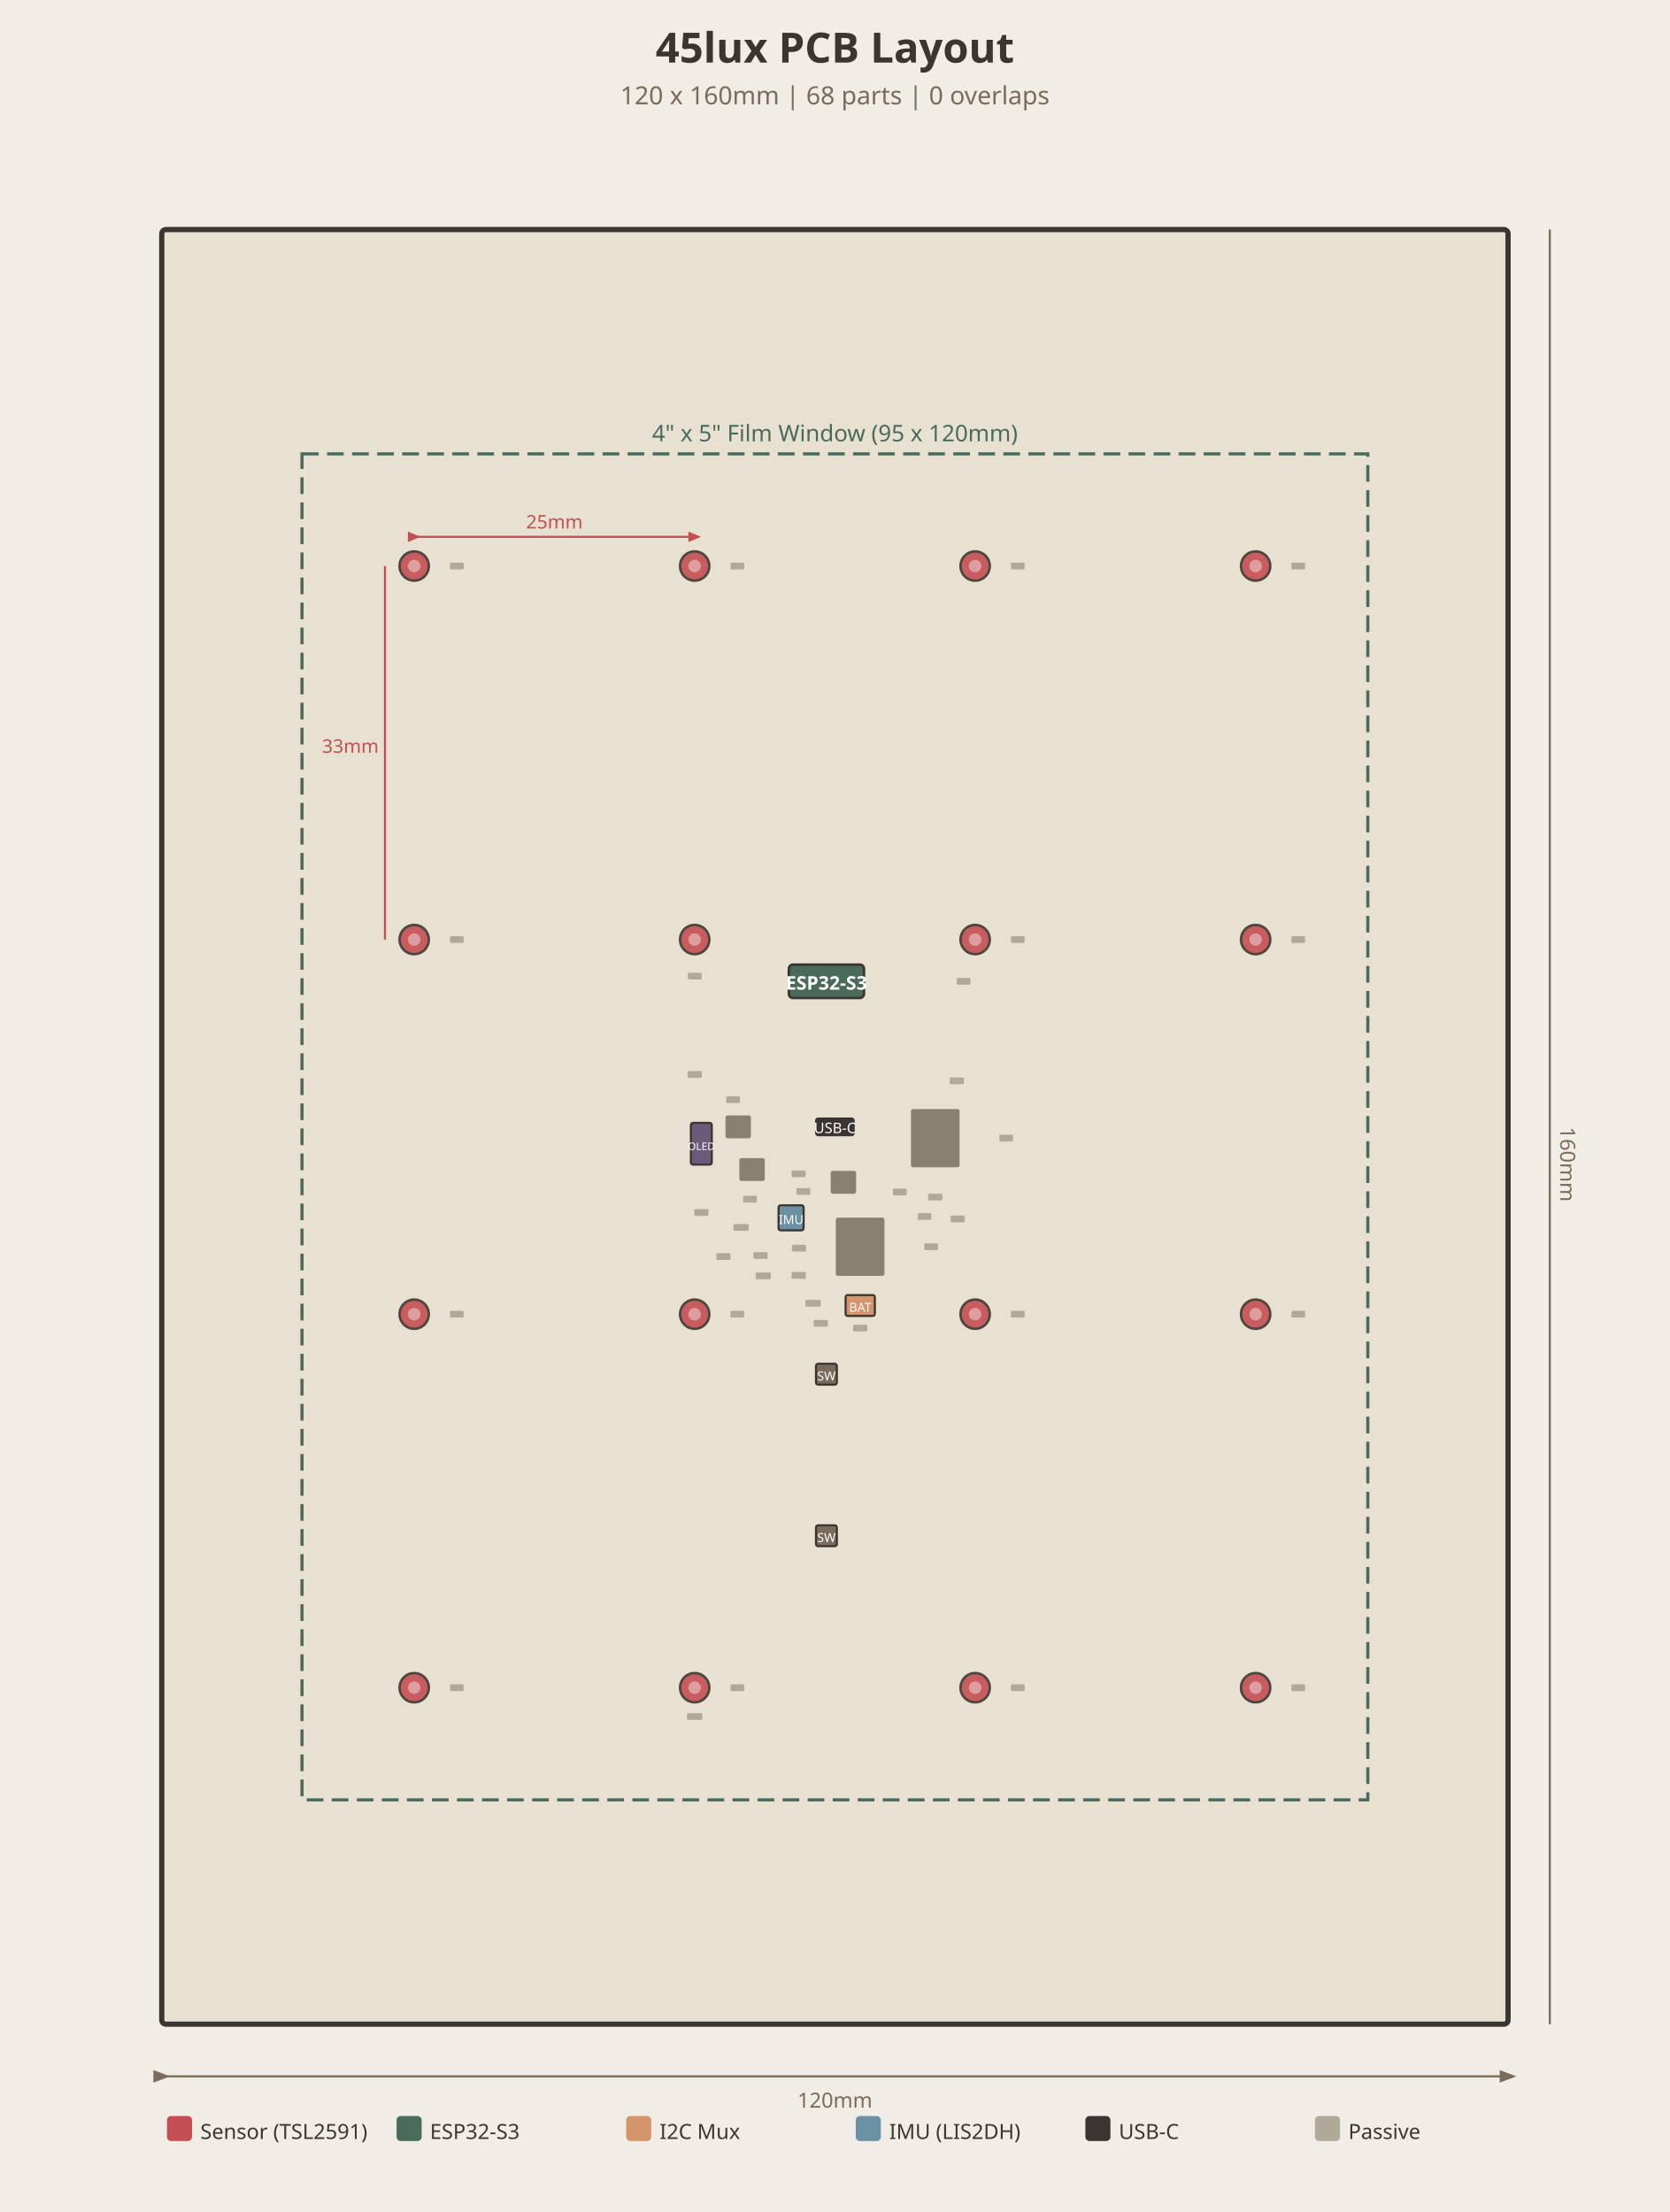
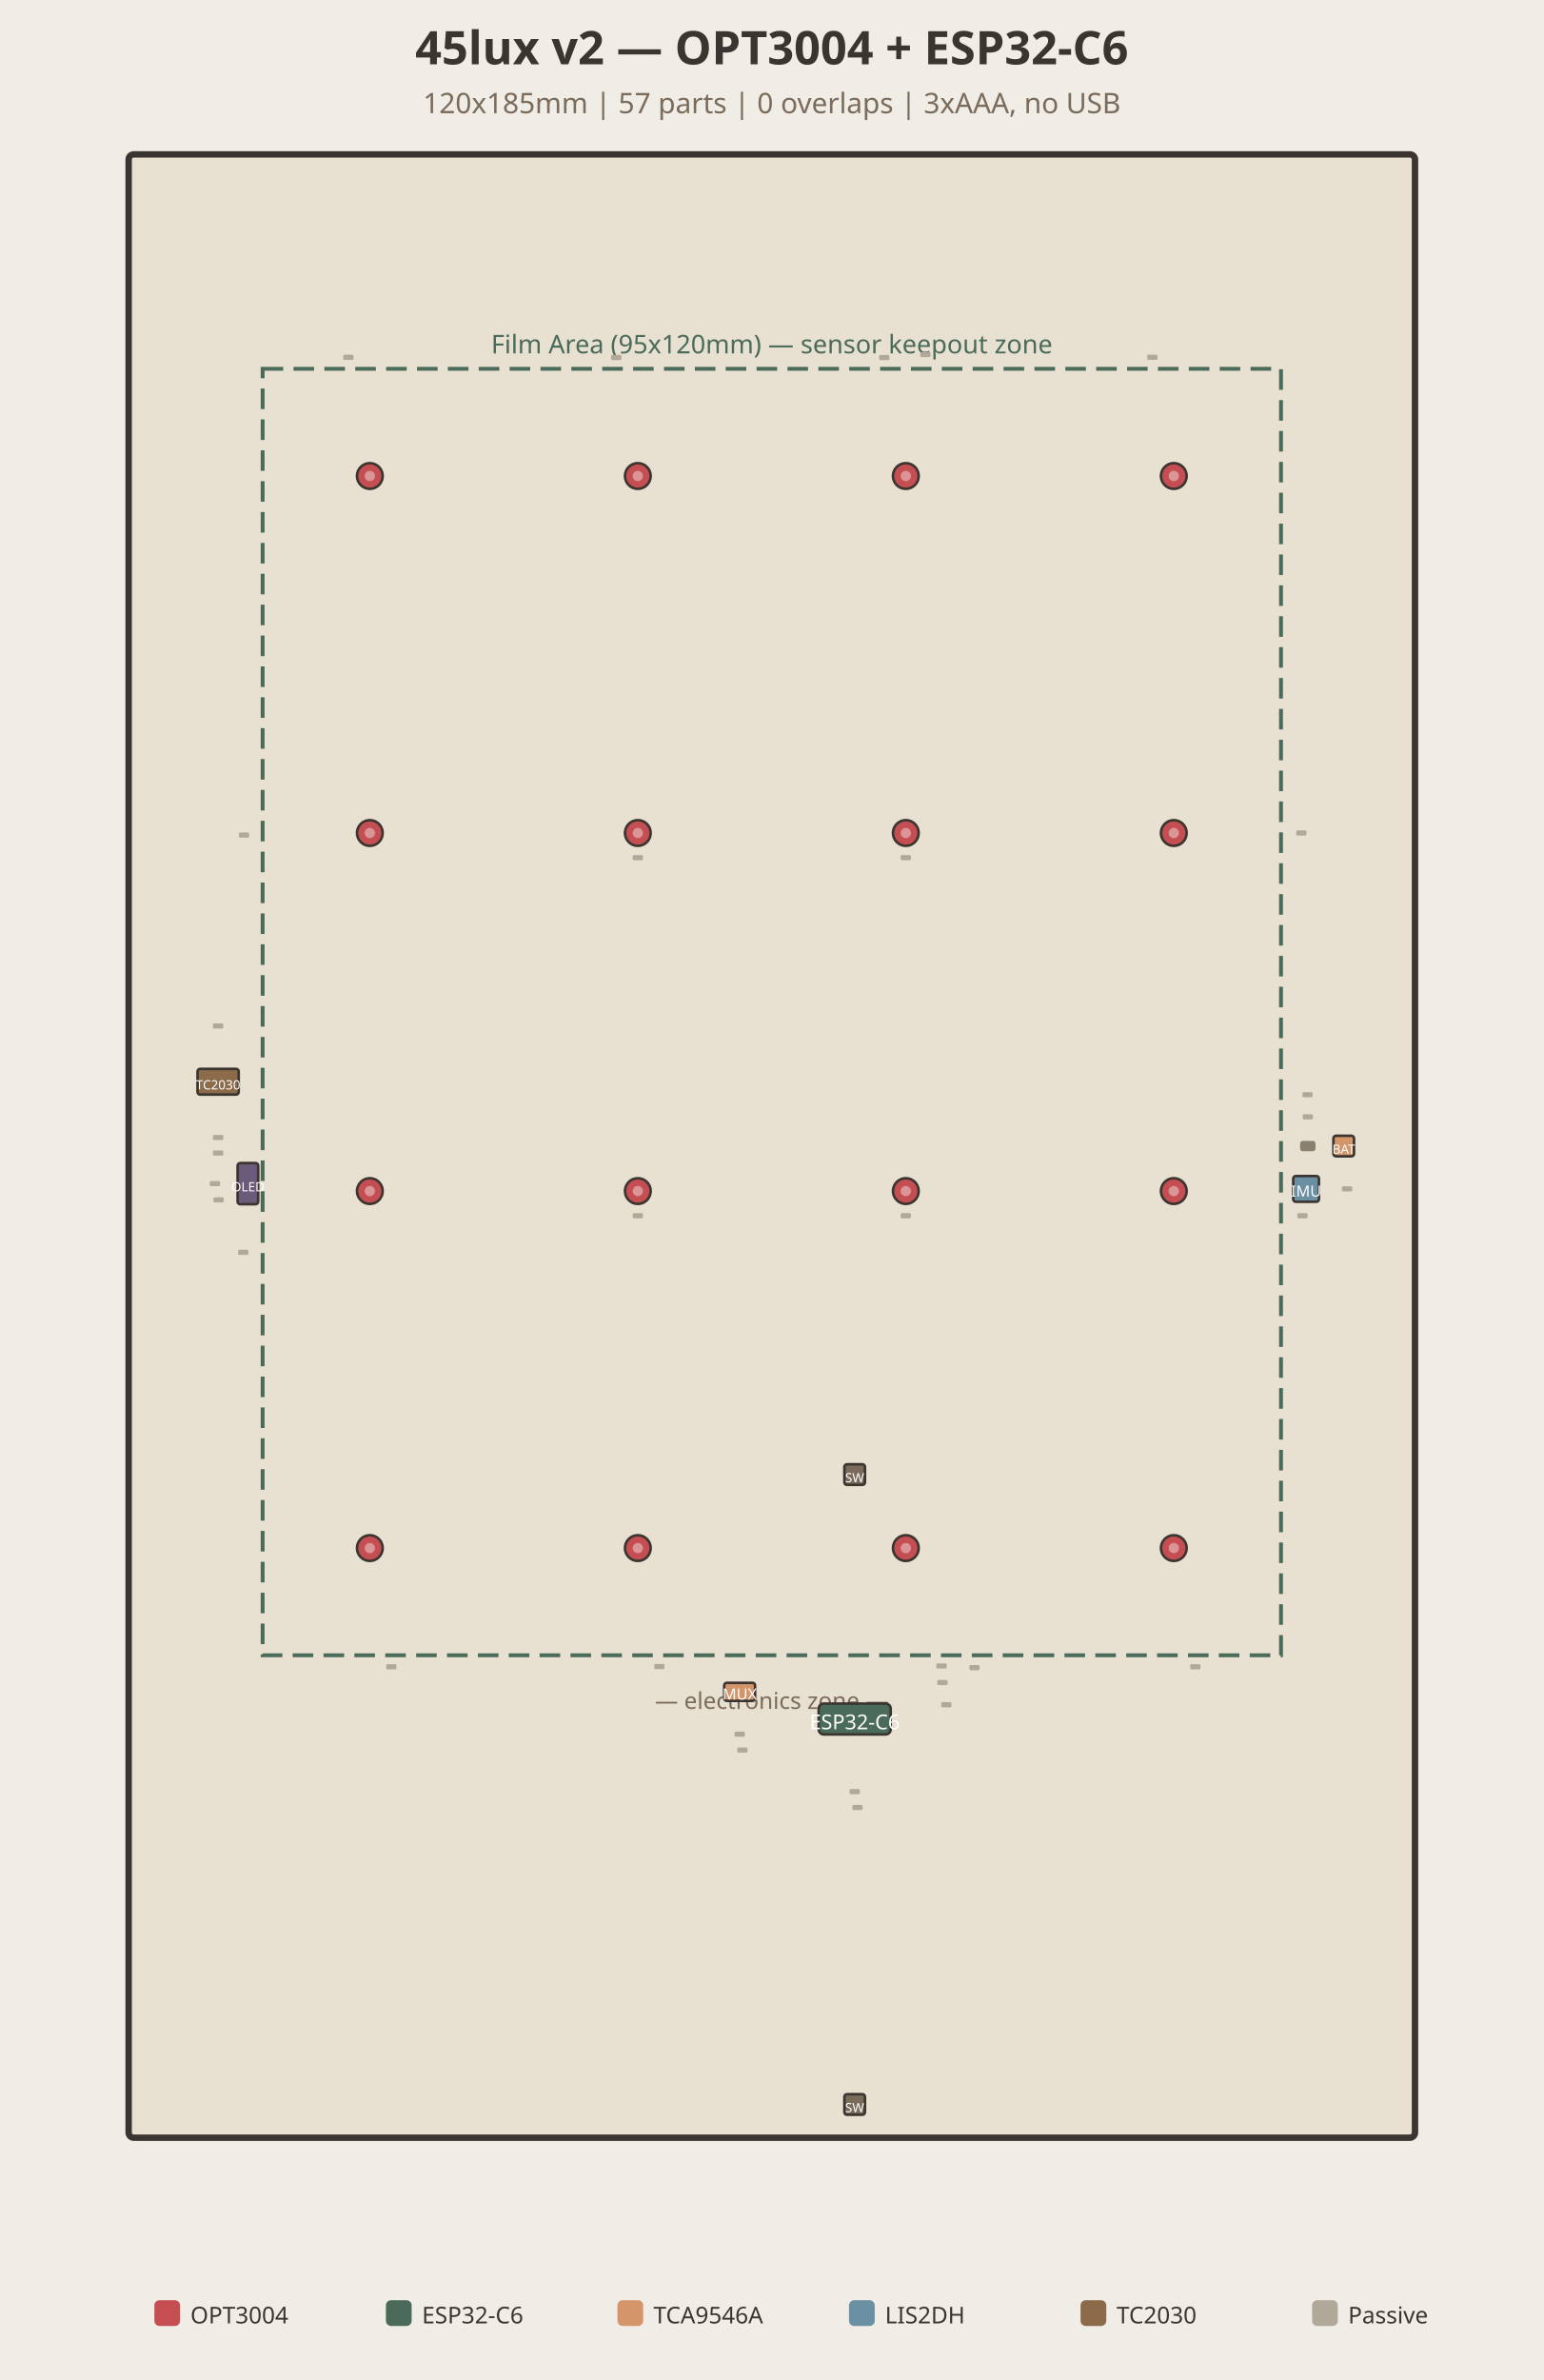
- <svg xmlns="http://www.w3.org/2000/svg" width="800" height="1060" viewBox="0 0 800 1060">
-   <style>text { font-family: "Nunito", sans-serif; }</style>
-   <rect width="800" height="1060" fill="#f0ece6" />
-   <text x="400.0" y="30" text-anchor="middle" font-size="20" fill="#3a3530" font-weight="bold">45lux PCB Layout</text>
-   <text x="400.0" y="50" text-anchor="middle" font-size="12" fill="#7a6b5a">120 x 160mm | 68 parts | 0 overlaps</text>
-   <rect x="77.5" y="110.0" width="645.0" height="860.0" fill="#e8e0d0" stroke="#3a3530" stroke-width="2.5" rx="2" />
-   <rect x="144.688" y="217.5" width="510.625" height="645.0" fill="none" stroke="#4a6b5a" stroke-width="1.5" stroke-dasharray="8,4" />
-   <text x="400.0" y="211.5" text-anchor="middle" font-size="11" fill="#4a6b5a">4" x 5" Film Window (95 x 120mm)</text>
-   <line x1="77.5" y1="995.0" x2="722.5" y2="995.0" stroke="#7a6b5a" stroke-width="1" marker-start="url(#arr)" marker-end="url(#arr)" />
-   <text x="400.0" y="1010.0" text-anchor="middle" font-size="10" fill="#7a6b5a">120mm</text>
-   <line x1="742.5" y1="110.0" x2="742.5" y2="970.0" stroke="#7a6b5a" stroke-width="1" />
-   <text x="747.5" y="540.0" font-size="10" fill="#7a6b5a" transform="rotate(90,747.5,540.0)">160mm</text>
-   <defs>
-     <marker id="arr" markerWidth="8" markerHeight="6" refX="4" refY="3" orient="auto">
-       <path d="M0,0 L8,3 L0,6 Z" fill="#7a6b5a" />
-     </marker>
-   </defs>
-   <circle cx="198.438" cy="271.25" r="7" fill="#c44e52" stroke="#3a3530" stroke-width="1.2" opacity="0.9" />
-   <circle cx="198.438" cy="271.25" r="3" fill="white" opacity="0.4" />
-   <circle cx="332.812" cy="271.25" r="7" fill="#c44e52" stroke="#3a3530" stroke-width="1.2" opacity="0.9" />
-   <circle cx="332.812" cy="271.25" r="3" fill="white" opacity="0.4" />
-   <circle cx="467.188" cy="271.25" r="7" fill="#c44e52" stroke="#3a3530" stroke-width="1.2" opacity="0.9" />
-   <circle cx="467.188" cy="271.25" r="3" fill="white" opacity="0.4" />
-   <circle cx="601.562" cy="271.25" r="7" fill="#c44e52" stroke="#3a3530" stroke-width="1.2" opacity="0.9" />
-   <circle cx="601.562" cy="271.25" r="3" fill="white" opacity="0.4" />
-   <circle cx="198.438" cy="450.238" r="7" fill="#c44e52" stroke="#3a3530" stroke-width="1.2" opacity="0.9" />
-   <circle cx="198.438" cy="450.238" r="3" fill="white" opacity="0.4" />
-   <circle cx="332.812" cy="450.238" r="7" fill="#c44e52" stroke="#3a3530" stroke-width="1.2" opacity="0.9" />
-   <circle cx="332.812" cy="450.238" r="3" fill="white" opacity="0.4" />
-   <circle cx="467.188" cy="450.238" r="7" fill="#c44e52" stroke="#3a3530" stroke-width="1.2" opacity="0.9" />
-   <circle cx="467.188" cy="450.238" r="3" fill="white" opacity="0.4" />
-   <circle cx="601.562" cy="450.238" r="7" fill="#c44e52" stroke="#3a3530" stroke-width="1.2" opacity="0.9" />
-   <circle cx="601.562" cy="450.238" r="3" fill="white" opacity="0.4" />
-   <circle cx="198.438" cy="629.763" r="7" fill="#c44e52" stroke="#3a3530" stroke-width="1.2" opacity="0.9" />
-   <circle cx="198.438" cy="629.763" r="3" fill="white" opacity="0.4" />
-   <circle cx="332.812" cy="629.763" r="7" fill="#c44e52" stroke="#3a3530" stroke-width="1.2" opacity="0.9" />
-   <circle cx="332.812" cy="629.763" r="3" fill="white" opacity="0.4" />
-   <circle cx="467.188" cy="629.763" r="7" fill="#c44e52" stroke="#3a3530" stroke-width="1.2" opacity="0.9" />
-   <circle cx="467.188" cy="629.763" r="3" fill="white" opacity="0.4" />
-   <circle cx="601.562" cy="629.763" r="7" fill="#c44e52" stroke="#3a3530" stroke-width="1.2" opacity="0.9" />
-   <circle cx="601.562" cy="629.763" r="3" fill="white" opacity="0.4" />
-   <circle cx="198.438" cy="808.75" r="7" fill="#c44e52" stroke="#3a3530" stroke-width="1.2" opacity="0.9" />
-   <circle cx="198.438" cy="808.75" r="3" fill="white" opacity="0.4" />
-   <circle cx="332.812" cy="808.75" r="7" fill="#c44e52" stroke="#3a3530" stroke-width="1.2" opacity="0.9" />
-   <circle cx="332.812" cy="808.75" r="3" fill="white" opacity="0.4" />
-   <circle cx="467.188" cy="808.75" r="7" fill="#c44e52" stroke="#3a3530" stroke-width="1.2" opacity="0.9" />
-   <circle cx="467.188" cy="808.75" r="3" fill="white" opacity="0.4" />
-   <circle cx="601.562" cy="808.75" r="7" fill="#c44e52" stroke="#3a3530" stroke-width="1.2" opacity="0.9" />
-   <circle cx="601.562" cy="808.75" r="3" fill="white" opacity="0.4" />
-   <rect x="391.0" y="536.0" width="18" height="8" fill="#3a3530" stroke="#3a3530" rx="1" stroke-width="1" />
-   <text x="400.0" y="543.0" text-anchor="middle" font-size="7" fill="white">USB-C</text>
-   <rect x="347.58" y="534.518" width="12.174" height="10.965" fill="#8a8070" stroke="none" rx="1" />
-   <rect x="354.224" y="554.965" width="12.174" height="10.965" fill="#8a8070" stroke="none" rx="1" />
-   <rect x="397.982" y="561.083" width="12.174" height="10.965" fill="#8a8070" stroke="none" rx="1" />
-   <rect x="377.937" y="462.243" width="36" height="16" fill="#4a6b5a" stroke="#3a3530" rx="2" stroke-width="1.2" />
-   <text x="395.937" y="474.243" text-anchor="middle" font-size="9" fill="white" font-weight="bold">ESP32-S3</text>
-   <rect x="436.421" y="531.468" width="23.301" height="27.896" fill="#8a8070" stroke="none" rx="1" />
-   <rect x="400.443" y="583.502" width="23.301" height="27.896" fill="#8a8070" stroke="none" rx="1" />
-   <rect x="373.011" y="577.584" width="12" height="12" fill="#6b8fa3" stroke="#3a3530" rx="1" stroke-width="1" />
-   <text x="379.011" y="586.584" text-anchor="middle" font-size="6" fill="white">IMU</text>
-   <rect x="331.009" y="538.084" width="10" height="20" fill="#6b5a7a" stroke="#3a3530" rx="1" stroke-width="1" />
-   <text x="336.009" y="551.084" text-anchor="middle" font-size="5" fill="white">OLED</text>
-   <rect x="427.8" y="569.607" width="6.558" height="3.225" fill="#b0a898" stroke="none" rx="0.5" />
-   <rect x="347.917" y="525.352" width="6.558" height="3.225" fill="#b0a898" stroke="none" rx="0.5" />
-   <rect x="349.959" y="807.138" width="6.558" height="3.225" fill="#b0a898" stroke="none" rx="0.5" />
-   <rect x="484.334" y="628.15" width="6.558" height="3.225" fill="#b0a898" stroke="none" rx="0.5" />
-   <rect x="349.959" y="628.15" width="6.558" height="3.225" fill="#b0a898" stroke="none" rx="0.5" />
-   <rect x="618.709" y="269.637" width="6.558" height="3.225" fill="#b0a898" stroke="none" rx="0.5" />
-   <rect x="478.789" y="543.804" width="6.558" height="3.225" fill="#b0a898" stroke="none" rx="0.5" />
-   <rect x="215.584" y="269.637" width="6.558" height="3.225" fill="#b0a898" stroke="none" rx="0.5" />
-   <rect x="442.812" y="595.838" width="6.558" height="3.225" fill="#b0a898" stroke="none" rx="0.5" />
-   <rect x="215.584" y="448.625" width="6.558" height="3.225" fill="#b0a898" stroke="none" rx="0.5" />
-   <rect x="484.334" y="807.138" width="6.558" height="3.225" fill="#b0a898" stroke="none" rx="0.5" />
-   <rect x="618.709" y="448.625" width="6.558" height="3.225" fill="#b0a898" stroke="none" rx="0.5" />
-   <rect x="618.709" y="807.138" width="6.558" height="3.225" fill="#b0a898" stroke="none" rx="0.5" />
-   <rect x="458.368" y="468.631" width="6.558" height="3.225" fill="#b0a898" stroke="none" rx="0.5" />
-   <rect x="484.334" y="269.637" width="6.558" height="3.225" fill="#b0a898" stroke="none" rx="0.5" />
-   <rect x="215.584" y="807.138" width="6.558" height="3.225" fill="#b0a898" stroke="none" rx="0.5" />
-   <rect x="484.334" y="448.625" width="6.558" height="3.225" fill="#b0a898" stroke="none" rx="0.5" />
-   <rect x="349.959" y="269.637" width="6.558" height="3.225" fill="#b0a898" stroke="none" rx="0.5" />
-   <rect x="329.567" y="466.131" width="6.558" height="3.225" fill="#b0a898" stroke="none" rx="0.5" />
-   <rect x="215.584" y="628.15" width="6.558" height="3.225" fill="#b0a898" stroke="none" rx="0.5" />
-   <rect x="381.585" y="569.334" width="6.558" height="3.225" fill="#b0a898" stroke="none" rx="0.5" />
-   <rect x="618.709" y="628.15" width="6.558" height="3.225" fill="#b0a898" stroke="none" rx="0.5" />
-   <rect x="356.015" y="573.037" width="6.558" height="3.225" fill="#b0a898" stroke="none" rx="0.5" />
-   <rect x="332.622" y="579.447" width="6.772" height="3.225" fill="#b0a898" stroke="none" rx="0.5" />
-   <rect x="444.685" y="572.023" width="6.772" height="3.225" fill="#b0a898" stroke="none" rx="0.5" />
-   <rect x="379.41" y="596.52" width="6.772" height="3.225" fill="#b0a898" stroke="none" rx="0.5" />
-   <rect x="379.22" y="560.903" width="6.772" height="3.225" fill="#b0a898" stroke="none" rx="0.5" />
-   <rect x="351.381" y="586.599" width="7.31" height="3.225" fill="#b0a898" stroke="none" rx="0.5" />
-   <rect x="360.995" y="600.047" width="6.772" height="3.225" fill="#b0a898" stroke="none" rx="0.5" />
-   <rect x="343.22" y="600.529" width="6.772" height="3.225" fill="#b0a898" stroke="none" rx="0.5" />
-   <rect x="362.058" y="609.801" width="7.256" height="3.225" fill="#b0a898" stroke="none" rx="0.5" />
-   <rect x="405.127" y="620.6" width="14" height="10" fill="#d4956a" stroke="#3a3530" rx="1" stroke-width="1" />
-   <text x="412.127" y="628.6" text-anchor="middle" font-size="6" fill="white">BAT</text>
-   <rect x="385.896" y="622.909" width="7.31" height="3.225" fill="#b0a898" stroke="none" rx="0.5" />
-   <rect x="329.46" y="513.297" width="6.772" height="3.225" fill="#b0a898" stroke="none" rx="0.5" />
-   <rect x="439.677" y="581.342" width="6.558" height="3.225" fill="#b0a898" stroke="none" rx="0.5" />
-   <rect x="454.993" y="516.31" width="6.772" height="3.225" fill="#b0a898" stroke="none" rx="0.5" />
-   <rect x="329.158" y="820.978" width="7.31" height="3.225" fill="#b0a898" stroke="none" rx="0.5" />
-   <rect x="455.435" y="582.504" width="6.772" height="3.225" fill="#b0a898" stroke="none" rx="0.5" />
-   <rect x="408.707" y="634.807" width="6.772" height="3.225" fill="#b0a898" stroke="none" rx="0.5" />
-   <rect x="390.937" y="653.529" width="10" height="10" fill="#7a6b5a" stroke="#3a3530" rx="1" stroke-width="1" />
-   <text x="395.937" y="661.529" text-anchor="middle" font-size="6" fill="white">SW</text>
-   <rect x="379.263" y="609.528" width="6.772" height="3.225" fill="#b0a898" stroke="none" rx="0.5" />
-   <rect x="390.937" y="730.929" width="10" height="10" fill="#7a6b5a" stroke="#3a3530" rx="1" stroke-width="1" />
-   <text x="395.937" y="738.929" text-anchor="middle" font-size="6" fill="white">SW</text>
-   <rect x="389.851" y="632.51" width="6.772" height="3.225" fill="#b0a898" stroke="none" rx="0.5" />
-   <line x1="198.438" y1="257.25" x2="332.812" y2="257.25" stroke="#c44e52" stroke-width="1" marker-start="url(#arr2)" marker-end="url(#arr2)" />
-   <text x="265.625" y="253.25" text-anchor="middle" font-size="9" fill="#c44e52">25mm</text>
-   <line x1="184.438" y1="271.25" x2="184.438" y2="450.238" stroke="#c44e52" stroke-width="1" />
-   <text x="181.438" y="360.744" text-anchor="end" font-size="9" fill="#c44e52">33mm</text>
-   <defs>
-     <marker id="arr2" markerWidth="6" markerHeight="5" refX="3" refY="2.5" orient="auto">
-       <path d="M0,0 L6,2.5 L0,5 Z" fill="#c44e52" />
-     </marker>
-   </defs>
-   <rect x="80" y="1014" width="12" height="12" fill="#c44e52" rx="2" />
-   <text x="96" y="1025" font-size="10" fill="#3a3530">Sensor (TSL2591)</text>
-   <rect x="190" y="1014" width="12" height="12" fill="#4a6b5a" rx="2" />
-   <text x="206" y="1025" font-size="10" fill="#3a3530">ESP32-S3</text>
-   <rect x="300" y="1014" width="12" height="12" fill="#d4956a" rx="2" />
-   <text x="316" y="1025" font-size="10" fill="#3a3530">I2C Mux</text>
-   <rect x="410" y="1014" width="12" height="12" fill="#6b8fa3" rx="2" />
-   <text x="426" y="1025" font-size="10" fill="#3a3530">IMU (LIS2DH)</text>
-   <rect x="520" y="1014" width="12" height="12" fill="#3a3530" rx="2" />
-   <text x="536" y="1025" font-size="10" fill="#3a3530">USB-C</text>
-   <rect x="630" y="1014" width="12" height="12" fill="#b0a898" rx="2" />
-   <text x="646" y="1025" font-size="10" fill="#3a3530">Passive</text>
+ <svg xmlns="http://www.w3.org/2000/svg" width="600" height="925">
+   <rect width="600" height="925" fill="#f0ece6" />
+   <rect x="50" y="60.0" width="500" height="770.833" fill="#e8e0d0" stroke="#3a3530" stroke-width="2.5" rx="2" />
+   <rect x="102.083" y="143.333" width="395.833" height="500" fill="none" stroke="#4a6b5a" stroke-width="1.5" stroke-dasharray="8,4" />
+   <text x="300.0" y="137.333" text-anchor="middle" font-size="10" fill="#4a6b5a" font-family="sans-serif">Film Area (95x120mm) — sensor keepout zone</text>
+   <text x="300.0" y="664.167" text-anchor="middle" font-size="9" fill="#7a6b5a" font-family="sans-serif">— electronics zone —</text>
+   <circle cx="143.75" cy="185.0" r="5" fill="#c44e52" stroke="#3a3530" stroke-width="1" />
+   <circle cx="143.75" cy="185.0" r="2" fill="white" opacity="0.4" />
+   <circle cx="247.917" cy="185.0" r="5" fill="#c44e52" stroke="#3a3530" stroke-width="1" />
+   <circle cx="247.917" cy="185.0" r="2" fill="white" opacity="0.4" />
+   <circle cx="352.083" cy="185.0" r="5" fill="#c44e52" stroke="#3a3530" stroke-width="1" />
+   <circle cx="352.083" cy="185.0" r="2" fill="white" opacity="0.4" />
+   <circle cx="456.25" cy="185.0" r="5" fill="#c44e52" stroke="#3a3530" stroke-width="1" />
+   <circle cx="456.25" cy="185.0" r="2" fill="white" opacity="0.4" />
+   <circle cx="143.75" cy="323.75" r="5" fill="#c44e52" stroke="#3a3530" stroke-width="1" />
+   <circle cx="143.75" cy="323.75" r="2" fill="white" opacity="0.4" />
+   <circle cx="247.917" cy="323.75" r="5" fill="#c44e52" stroke="#3a3530" stroke-width="1" />
+   <circle cx="247.917" cy="323.75" r="2" fill="white" opacity="0.4" />
+   <circle cx="352.083" cy="323.75" r="5" fill="#c44e52" stroke="#3a3530" stroke-width="1" />
+   <circle cx="352.083" cy="323.75" r="2" fill="white" opacity="0.4" />
+   <circle cx="456.25" cy="323.75" r="5" fill="#c44e52" stroke="#3a3530" stroke-width="1" />
+   <circle cx="456.25" cy="323.75" r="2" fill="white" opacity="0.4" />
+   <circle cx="143.75" cy="462.917" r="5" fill="#c44e52" stroke="#3a3530" stroke-width="1" />
+   <circle cx="143.75" cy="462.917" r="2" fill="white" opacity="0.4" />
+   <circle cx="247.917" cy="462.917" r="5" fill="#c44e52" stroke="#3a3530" stroke-width="1" />
+   <circle cx="247.917" cy="462.917" r="2" fill="white" opacity="0.4" />
+   <circle cx="352.083" cy="462.917" r="5" fill="#c44e52" stroke="#3a3530" stroke-width="1" />
+   <circle cx="352.083" cy="462.917" r="2" fill="white" opacity="0.4" />
+   <circle cx="456.25" cy="462.917" r="5" fill="#c44e52" stroke="#3a3530" stroke-width="1" />
+   <circle cx="456.25" cy="462.917" r="2" fill="white" opacity="0.4" />
+   <circle cx="143.75" cy="601.667" r="5" fill="#c44e52" stroke="#3a3530" stroke-width="1" />
+   <circle cx="143.75" cy="601.667" r="2" fill="white" opacity="0.4" />
+   <circle cx="247.917" cy="601.667" r="5" fill="#c44e52" stroke="#3a3530" stroke-width="1" />
+   <circle cx="247.917" cy="601.667" r="2" fill="white" opacity="0.4" />
+   <circle cx="352.083" cy="601.667" r="5" fill="#c44e52" stroke="#3a3530" stroke-width="1" />
+   <circle cx="352.083" cy="601.667" r="2" fill="white" opacity="0.4" />
+   <circle cx="456.25" cy="601.667" r="5" fill="#c44e52" stroke="#3a3530" stroke-width="1" />
+   <circle cx="456.25" cy="601.667" r="2" fill="white" opacity="0.4" />
+   <rect x="505.333" y="443.417" width="6" height="4" fill="#8a8070" stroke="none" rx="1" />
+   <rect x="318.208" y="662.099" width="28" height="12" fill="#4a6b5a" stroke="#3a3530" rx="2" />
+   <text x="332.208" y="672.099" text-anchor="middle" font-size="8" fill="white" font-family="sans-serif">ESP32-C6</text>
+   <rect x="281.49" y="654.048" width="12" height="7" fill="#d4956a" stroke="#3a3530" rx="1" />
+   <text x="287.49" y="660.548" text-anchor="middle" font-size="6" fill="white" font-family="sans-serif">MUX</text>
+   <rect x="502.666" y="457.074" width="10" height="10" fill="#6b8fa3" stroke="#3a3530" rx="1" />
+   <text x="507.666" y="465.074" text-anchor="middle" font-size="6" fill="white" font-family="sans-serif">IMU</text>
+   <rect x="92.357" y="452.029" width="8" height="16" fill="#6b5a7a" stroke="#3a3530" rx="1" />
+   <text x="96.357" y="463.029" text-anchor="middle" font-size="5" fill="white" font-family="sans-serif">OLED</text>
+   <rect x="76.78" y="415.417" width="16" height="10" fill="#8b6b4a" stroke="#3a3530" rx="1" />
+   <text x="84.78" y="423.417" text-anchor="middle" font-size="5" fill="white" font-family="sans-serif">TC2030</text>
+   <rect x="506.333" y="433.063" width="4" height="2" fill="#b0a898" stroke="none" rx="0.5" />
+   <rect x="341.7" y="137.962" width="4" height="2" fill="#b0a898" stroke="none" rx="0.5" />
+   <rect x="330.208" y="695.329" width="4" height="2" fill="#b0a898" stroke="none" rx="0.5" />
+   <rect x="81.544" y="459.029" width="4" height="2" fill="#b0a898" stroke="none" rx="0.5" />
+   <rect x="504.25" y="471.5" width="4" height="2" fill="#b0a898" stroke="none" rx="0.5" />
+   <rect x="92.552" y="485.72" width="4" height="2" fill="#b0a898" stroke="none" rx="0.5" />
+   <rect x="363.965" y="646.491" width="4" height="2" fill="#b0a898" stroke="none" rx="0.5" />
+   <rect x="350.083" y="332.333" width="4" height="2" fill="#b0a898" stroke="none" rx="0.5" />
+   <rect x="503.833" y="322.75" width="4" height="2" fill="#b0a898" stroke="none" rx="0.5" />
+   <rect x="92.843" y="323.562" width="4" height="2" fill="#b0a898" stroke="none" rx="0.5" />
+   <rect x="82.78" y="441.094" width="4" height="2" fill="#b0a898" stroke="none" rx="0.5" />
+   <rect x="285.49" y="673.006" width="4" height="2" fill="#b0a898" stroke="none" rx="0.5" />
+   <rect x="245.917" y="471.5" width="4" height="2" fill="#b0a898" stroke="none" rx="0.5" />
+   <rect x="254.3" y="646.705" width="4" height="2" fill="#b0a898" stroke="none" rx="0.5" />
+   <rect x="521.604" y="461.074" width="4" height="2" fill="#b0a898" stroke="none" rx="0.5" />
+   <rect x="245.917" y="332.333" width="4" height="2" fill="#b0a898" stroke="none" rx="0.5" />
+   <rect x="237.533" y="137.962" width="4" height="2" fill="#b0a898" stroke="none" rx="0.5" />
+   <rect x="462.595" y="646.81" width="4" height="2" fill="#b0a898" stroke="none" rx="0.5" />
+   <rect x="445.905" y="137.857" width="4" height="2" fill="#b0a898" stroke="none" rx="0.5" />
+   <rect x="350.083" y="471.5" width="4" height="2" fill="#b0a898" stroke="none" rx="0.5" />
+   <rect x="150.095" y="646.81" width="4" height="2" fill="#b0a898" stroke="none" rx="0.5" />
+   <rect x="133.405" y="137.857" width="4" height="2" fill="#b0a898" stroke="none" rx="0.5" />
+   <rect x="331.294" y="701.484" width="4" height="2" fill="#b0a898" stroke="none" rx="0.5" />
+   <rect x="82.976" y="465.329" width="4" height="2" fill="#b0a898" stroke="none" rx="0.5" />
+   <rect x="518.292" y="441.417" width="8" height="8" fill="#d4956a" stroke="#3a3530" rx="1" />
+   <text x="522.292" y="448.417" text-anchor="middle" font-size="5" fill="white" font-family="sans-serif">BAT</text>
+   <rect x="506.21" y="424.465" width="4" height="2" fill="#b0a898" stroke="none" rx="0.5" />
+   <rect x="82.78" y="397.74" width="4" height="2" fill="#b0a898" stroke="none" rx="0.5" />
+   <rect x="82.78" y="447.135" width="4" height="2" fill="#b0a898" stroke="none" rx="0.5" />
+   <rect x="364.312" y="652.924" width="4" height="2" fill="#b0a898" stroke="none" rx="0.5" />
+   <rect x="357.7" y="136.811" width="4" height="2" fill="#b0a898" stroke="none" rx="0.5" />
+   <rect x="286.575" y="679.161" width="4" height="2" fill="#b0a898" stroke="none" rx="0.5" />
+   <rect x="328.208" y="569.099" width="8" height="8" fill="#7a6b5a" stroke="#3a3530" rx="1" />
+   <text x="332.208" y="576.099" text-anchor="middle" font-size="5" fill="white" font-family="sans-serif">SW</text>
+   <rect x="365.824" y="661.556" width="4" height="2" fill="#b0a898" stroke="none" rx="0.5" />
+   <rect x="328.208" y="813.917" width="8" height="8" fill="#7a6b5a" stroke="#3a3530" rx="1" />
+   <text x="332.208" y="820.917" text-anchor="middle" font-size="5" fill="white" font-family="sans-serif">SW</text>
+   <rect x="376.787" y="647.141" width="4" height="2" fill="#b0a898" stroke="none" rx="0.5" />
+   <text x="300.0" y="25" text-anchor="middle" font-size="18" fill="#3a3530" font-family="sans-serif" font-weight="bold">45lux v2 — OPT3004 + ESP32-C6</text>
+   <text x="300.0" y="44" text-anchor="middle" font-size="11" fill="#7a6b5a" font-family="sans-serif">120x185mm | 57 parts | 0 overlaps | 3xAAA, no USB</text>
+   <rect x="60" y="894" width="10" height="10" fill="#c44e52" rx="2" />
+   <text x="74" y="903" font-size="9" fill="#3a3530" font-family="sans-serif">OPT3004</text>
+   <rect x="150" y="894" width="10" height="10" fill="#4a6b5a" rx="2" />
+   <text x="164" y="903" font-size="9" fill="#3a3530" font-family="sans-serif">ESP32-C6</text>
+   <rect x="240" y="894" width="10" height="10" fill="#d4956a" rx="2" />
+   <text x="254" y="903" font-size="9" fill="#3a3530" font-family="sans-serif">TCA9546A</text>
+   <rect x="330" y="894" width="10" height="10" fill="#6b8fa3" rx="2" />
+   <text x="344" y="903" font-size="9" fill="#3a3530" font-family="sans-serif">LIS2DH</text>
+   <rect x="420" y="894" width="10" height="10" fill="#8b6b4a" rx="2" />
+   <text x="434" y="903" font-size="9" fill="#3a3530" font-family="sans-serif">TC2030</text>
+   <rect x="510" y="894" width="10" height="10" fill="#b0a898" rx="2" />
+   <text x="524" y="903" font-size="9" fill="#3a3530" font-family="sans-serif">Passive</text>
</svg>
